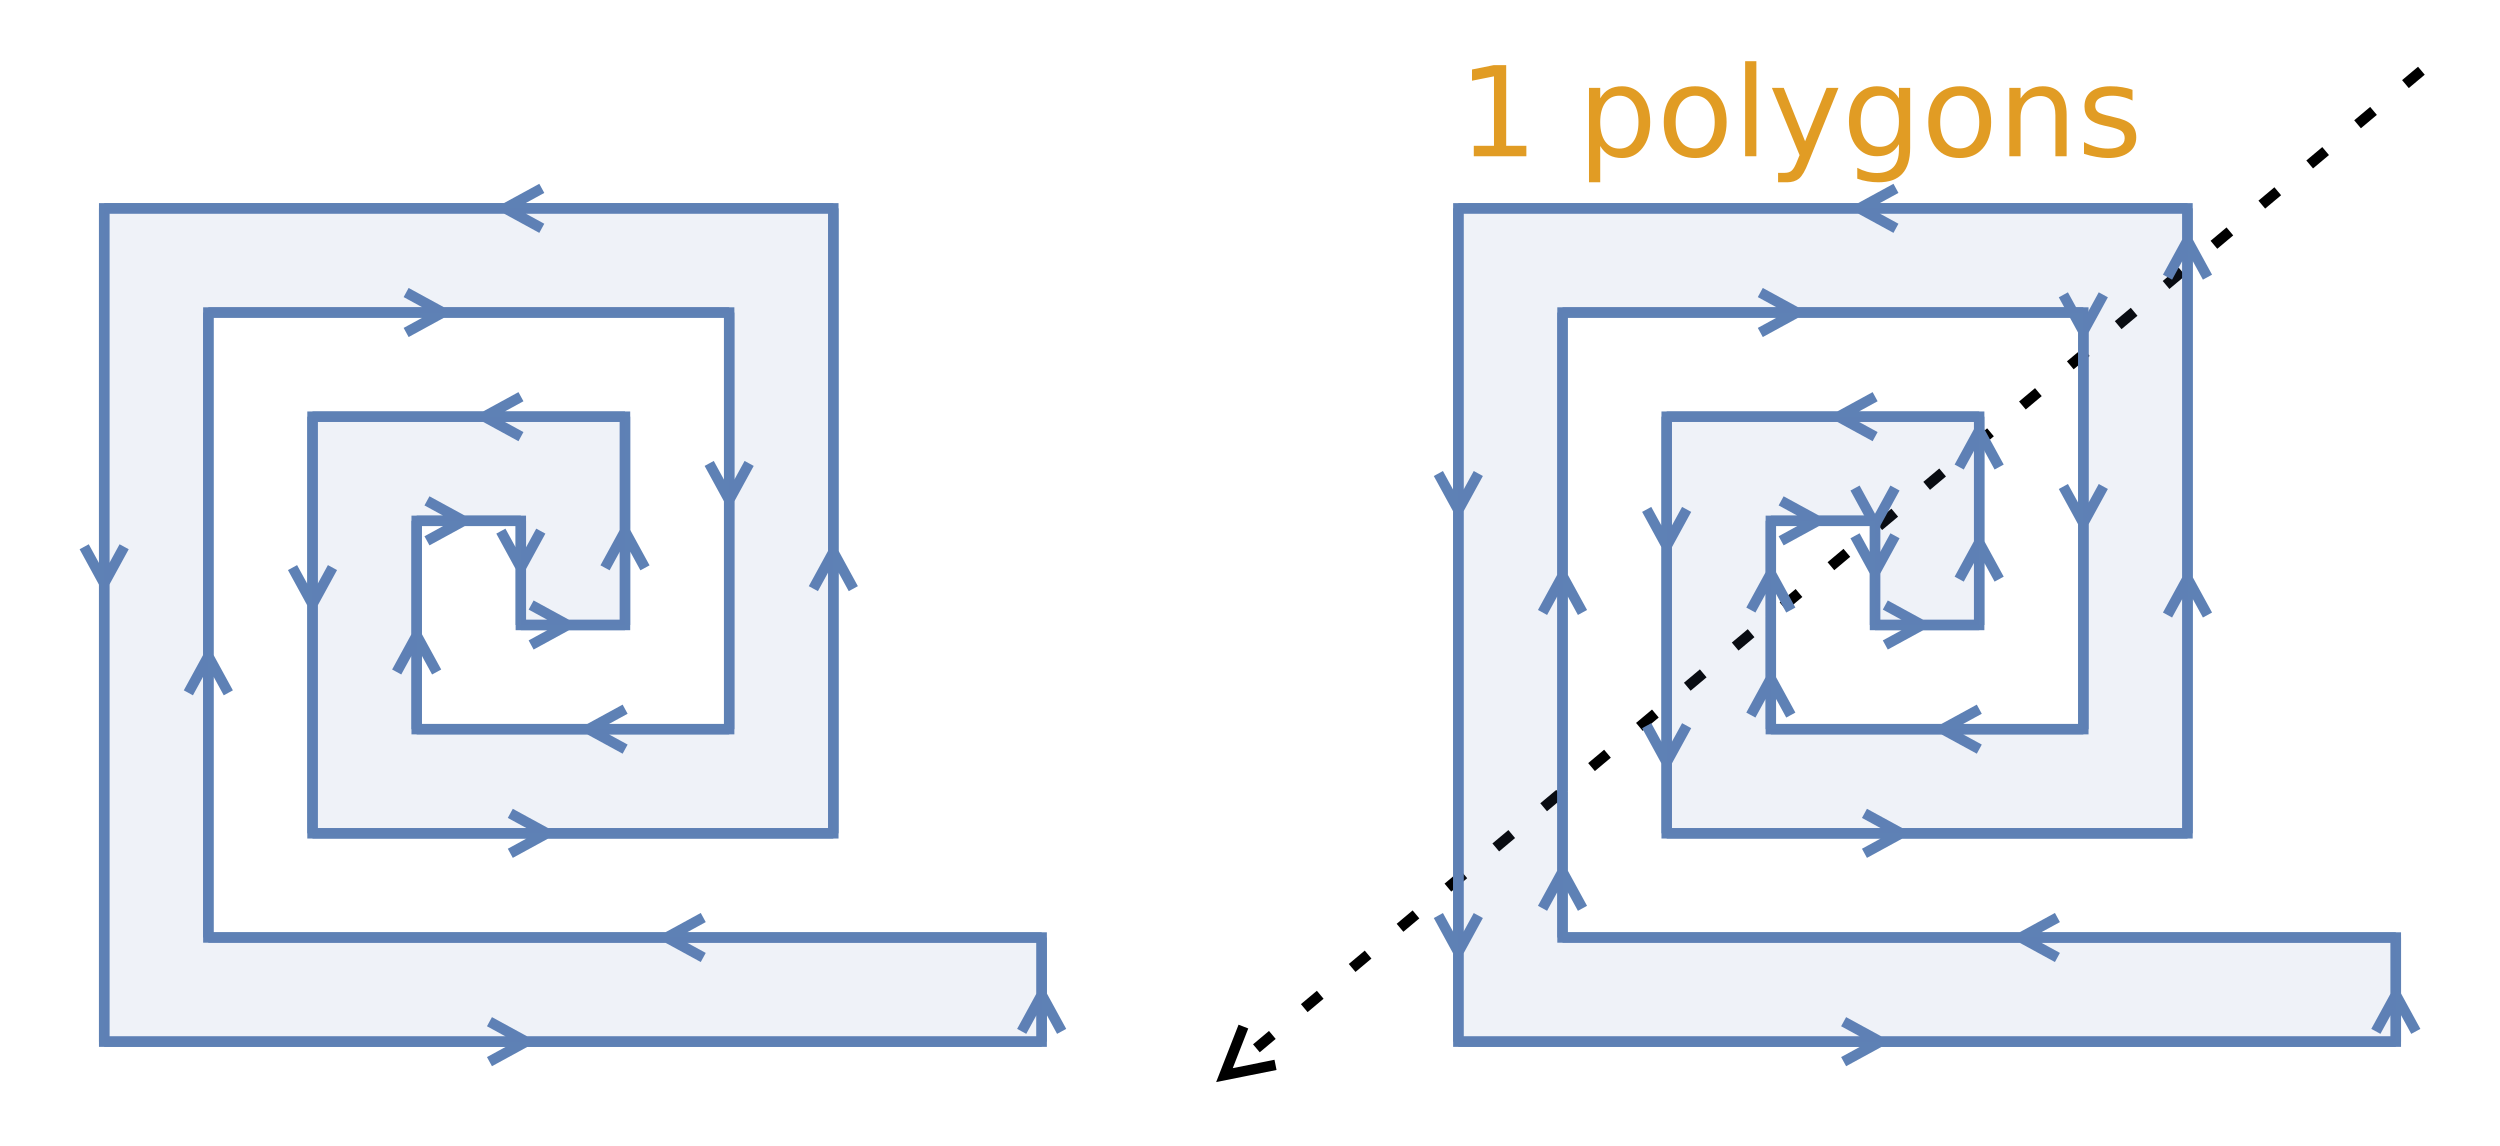
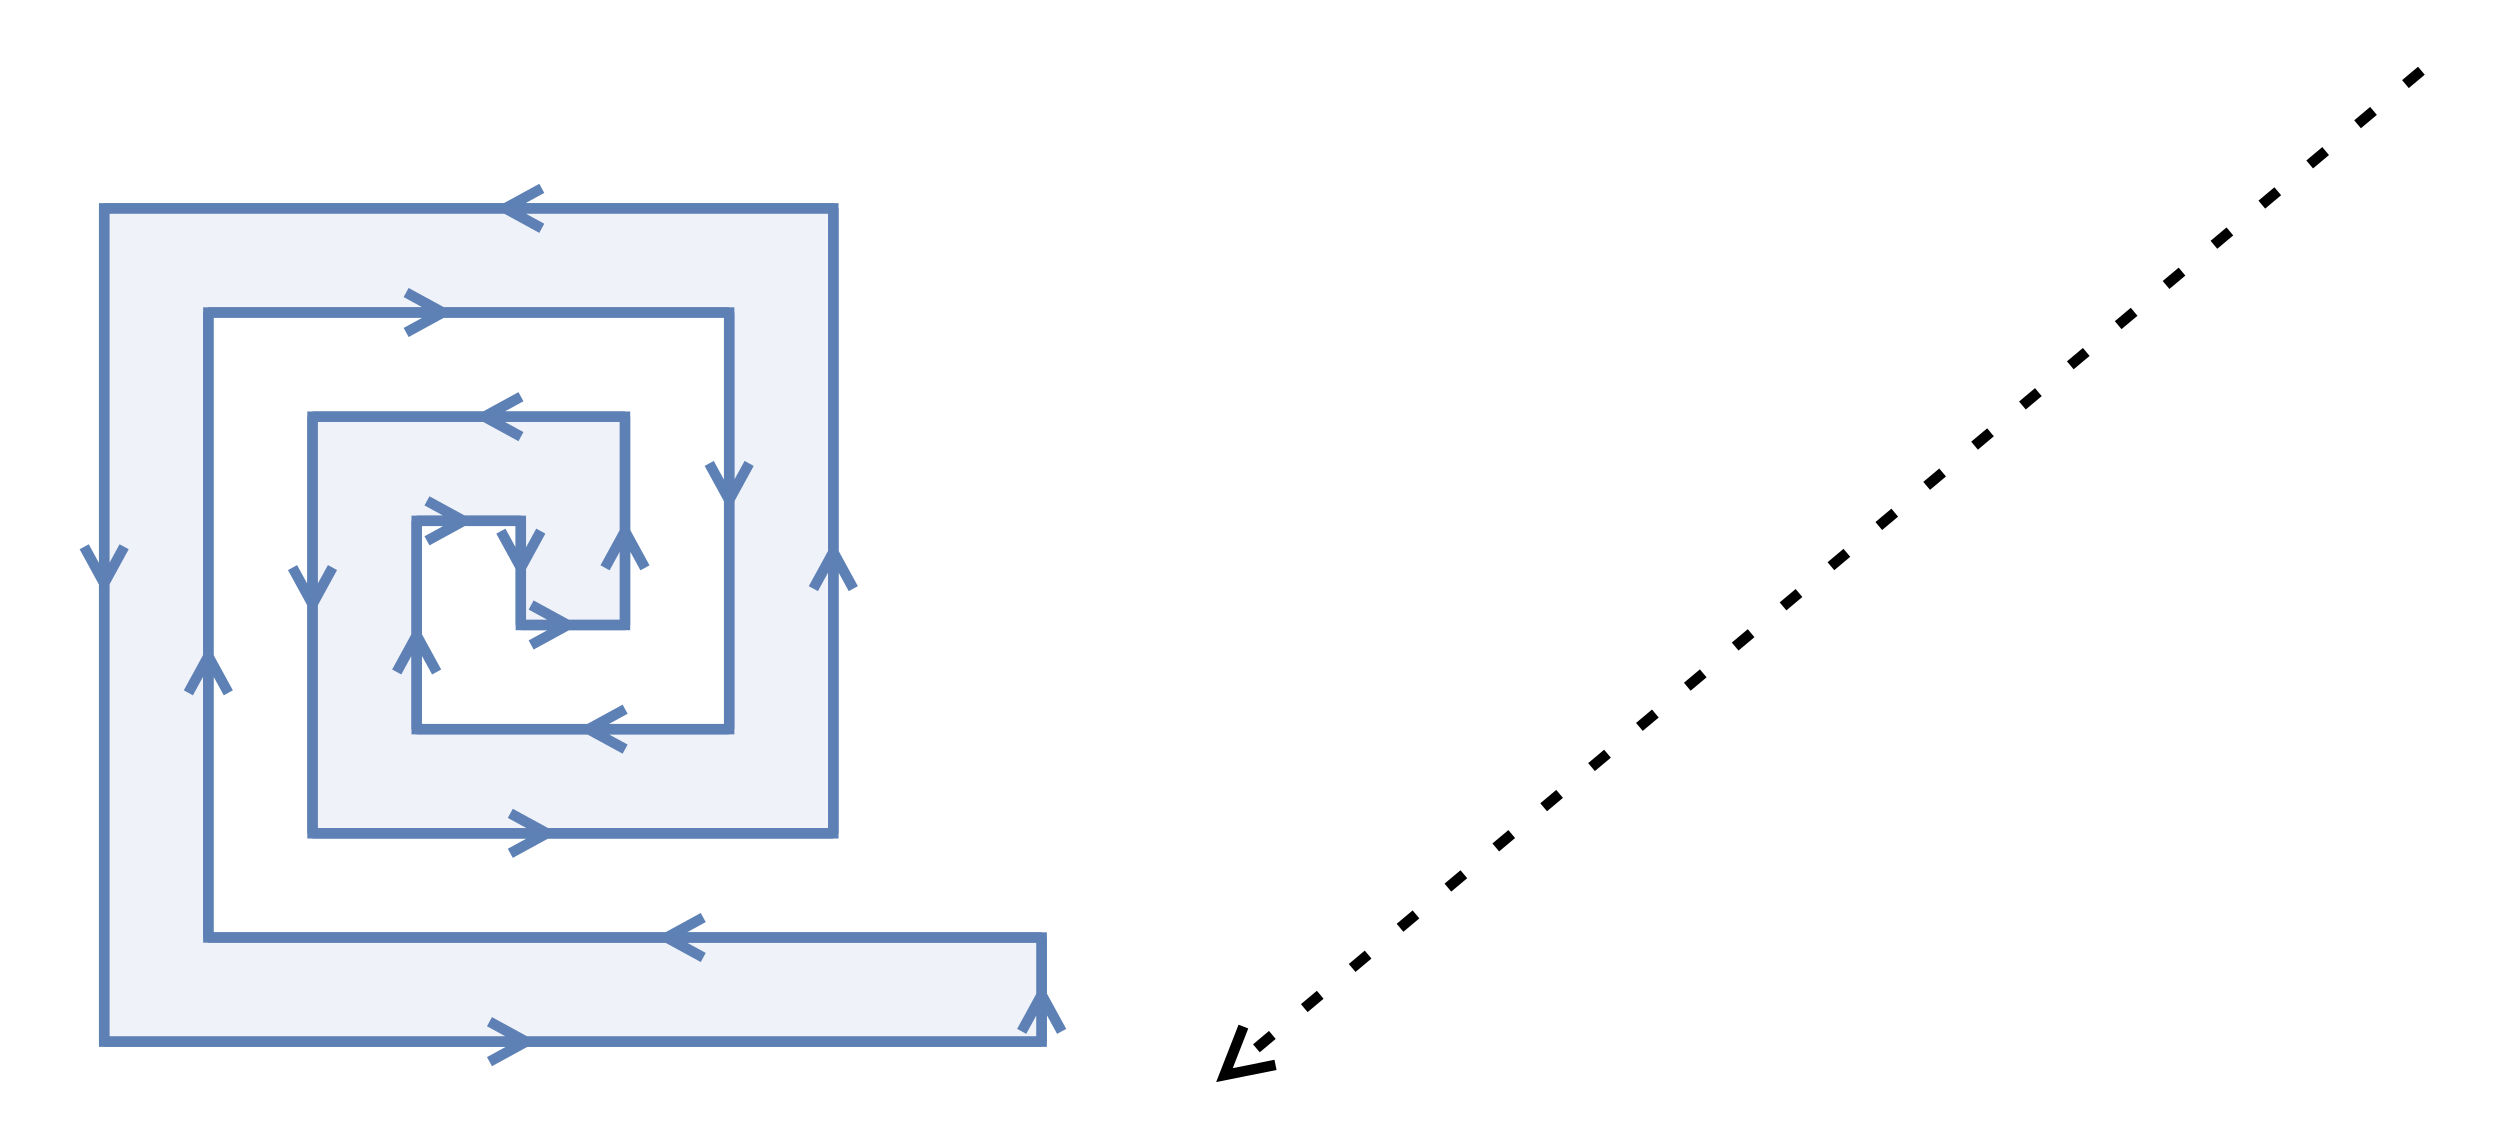
<svg xmlns="http://www.w3.org/2000/svg" xmlns:xlink="http://www.w3.org/1999/xlink" width="240pt" height="110pt" viewBox="0 0 240 110" version="1.1">
  <defs>
-     <g>
-       <symbol overflow="visible" id="glyph0-0">
-         <path style="stroke:none;" d="M 0.594 2.125 L 0.594 -8.469 L 6.594 -8.469 L 6.594 2.125 Z M 1.266 1.453 L 5.938 1.453 L 5.938 -7.781 L 1.266 -7.781 Z M 1.266 1.453 " />
-       </symbol>
-       <symbol overflow="visible" id="glyph0-1">
-         <path style="stroke:none;" d="M 1.484 -1 L 3.422 -1 L 3.422 -7.672 L 1.312 -7.25 L 1.312 -8.328 L 3.406 -8.75 L 4.594 -8.75 L 4.594 -1 L 6.531 -1 L 6.531 0 L 1.484 0 Z M 1.484 -1 " />
-       </symbol>
-       <symbol overflow="visible" id="glyph0-2">
-         <path style="stroke:none;" d="" />
-       </symbol>
-       <symbol overflow="visible" id="glyph0-3">
-         <path style="stroke:none;" d="M 2.172 -0.984 L 2.172 2.5 L 1.094 2.5 L 1.094 -6.562 L 2.172 -6.562 L 2.172 -5.562 C 2.398 -5.957 2.688 -6.25 3.031 -6.438 C 3.375 -6.625 3.785 -6.719 4.266 -6.719 C 5.066 -6.719 5.719 -6.398 6.219 -5.766 C 6.719 -5.141 6.969 -4.312 6.969 -3.281 C 6.969 -2.25 6.719 -1.414 6.219 -0.781 C 5.719 -0.145 5.066 0.172 4.266 0.172 C 3.785 0.172 3.375 0.078 3.031 -0.109 C 2.688 -0.305 2.398 -0.598 2.172 -0.984 Z M 5.844 -3.281 C 5.844 -4.07 5.676 -4.691 5.344 -5.141 C 5.02 -5.586 4.578 -5.812 4.016 -5.812 C 3.441 -5.812 2.988 -5.586 2.656 -5.141 C 2.332 -4.691 2.172 -4.07 2.172 -3.281 C 2.172 -2.488 2.332 -1.863 2.656 -1.406 C 2.988 -0.957 3.441 -0.734 4.016 -0.734 C 4.578 -0.734 5.02 -0.957 5.344 -1.406 C 5.676 -1.863 5.844 -2.488 5.844 -3.281 Z M 5.844 -3.281 " />
-       </symbol>
-       <symbol overflow="visible" id="glyph0-4">
-         <path style="stroke:none;" d="M 3.672 -5.812 C 3.098 -5.812 2.641 -5.582 2.297 -5.125 C 1.961 -4.676 1.797 -4.062 1.797 -3.281 C 1.797 -2.488 1.961 -1.867 2.297 -1.422 C 2.629 -0.973 3.086 -0.75 3.672 -0.75 C 4.242 -0.75 4.695 -0.973 5.031 -1.422 C 5.375 -1.879 5.547 -2.5 5.547 -3.281 C 5.547 -4.051 5.375 -4.664 5.031 -5.125 C 4.695 -5.582 4.242 -5.812 3.672 -5.812 Z M 3.672 -6.719 C 4.609 -6.719 5.344 -6.41 5.875 -5.797 C 6.414 -5.191 6.688 -4.352 6.688 -3.281 C 6.688 -2.207 6.414 -1.363 5.875 -0.75 C 5.344 -0.133 4.609 0.172 3.672 0.172 C 2.734 0.172 1.992 -0.133 1.453 -0.75 C 0.922 -1.363 0.656 -2.207 0.656 -3.281 C 0.656 -4.352 0.922 -5.191 1.453 -5.797 C 1.992 -6.41 2.734 -6.719 3.672 -6.719 Z M 3.672 -6.719 " />
-       </symbol>
-       <symbol overflow="visible" id="glyph0-5">
-         <path style="stroke:none;" d="M 1.125 -9.125 L 2.203 -9.125 L 2.203 0 L 1.125 0 Z M 1.125 -9.125 " />
-       </symbol>
-       <symbol overflow="visible" id="glyph0-6">
-         <path style="stroke:none;" d="M 3.859 0.609 C 3.555 1.391 3.258 1.898 2.969 2.141 C 2.676 2.379 2.289 2.5 1.812 2.5 L 0.953 2.5 L 0.953 1.594 L 1.578 1.594 C 1.879 1.594 2.109 1.52 2.266 1.375 C 2.43 1.238 2.613 0.91 2.812 0.391 L 3.016 -0.109 L 0.359 -6.562 L 1.5 -6.562 L 3.547 -1.438 L 5.609 -6.562 L 6.75 -6.562 Z M 3.859 0.609 " />
-       </symbol>
-       <symbol overflow="visible" id="glyph0-7">
-         <path style="stroke:none;" d="M 5.453 -3.359 C 5.453 -4.141 5.289 -4.742 4.969 -5.172 C 4.645 -5.598 4.191 -5.812 3.609 -5.812 C 3.035 -5.812 2.586 -5.598 2.266 -5.172 C 1.941 -4.742 1.781 -4.141 1.781 -3.359 C 1.781 -2.578 1.941 -1.973 2.266 -1.547 C 2.586 -1.117 3.035 -0.906 3.609 -0.906 C 4.191 -0.906 4.645 -1.117 4.969 -1.547 C 5.289 -1.973 5.453 -2.578 5.453 -3.359 Z M 6.531 -0.812 C 6.531 0.301 6.281 1.129 5.781 1.672 C 5.289 2.223 4.531 2.5 3.5 2.5 C 3.125 2.5 2.766 2.469 2.422 2.406 C 2.086 2.352 1.766 2.27 1.453 2.156 L 1.453 1.109 C 1.766 1.273 2.078 1.398 2.391 1.484 C 2.703 1.566 3.016 1.609 3.328 1.609 C 4.035 1.609 4.566 1.422 4.922 1.047 C 5.273 0.68 5.453 0.125 5.453 -0.625 L 5.453 -1.156 C 5.223 -0.77 4.938 -0.477 4.594 -0.281 C 4.25 -0.094 3.832 0 3.344 0 C 2.539 0 1.891 -0.305 1.391 -0.922 C 0.898 -1.535 0.656 -2.348 0.656 -3.359 C 0.656 -4.367 0.898 -5.18 1.391 -5.797 C 1.891 -6.41 2.539 -6.719 3.344 -6.719 C 3.832 -6.719 4.25 -6.617 4.594 -6.422 C 4.938 -6.234 5.223 -5.945 5.453 -5.562 L 5.453 -6.562 L 6.531 -6.562 Z M 6.531 -0.812 " />
-       </symbol>
-       <symbol overflow="visible" id="glyph0-8">
-         <path style="stroke:none;" d="M 6.594 -3.969 L 6.594 0 L 5.516 0 L 5.516 -3.922 C 5.516 -4.547 5.391 -5.008 5.141 -5.312 C 4.898 -5.625 4.539 -5.781 4.062 -5.781 C 3.477 -5.781 3.016 -5.594 2.672 -5.219 C 2.336 -4.852 2.172 -4.348 2.172 -3.703 L 2.172 0 L 1.094 0 L 1.094 -6.562 L 2.172 -6.562 L 2.172 -5.547 C 2.43 -5.941 2.734 -6.234 3.078 -6.422 C 3.43 -6.617 3.836 -6.719 4.297 -6.719 C 5.047 -6.719 5.613 -6.484 6 -6.016 C 6.395 -5.555 6.594 -4.875 6.594 -3.969 Z M 6.594 -3.969 " />
-       </symbol>
-       <symbol overflow="visible" id="glyph0-9">
-         <path style="stroke:none;" d="M 5.312 -6.375 L 5.312 -5.344 C 5.008 -5.5 4.691 -5.613 4.359 -5.688 C 4.035 -5.77 3.695 -5.812 3.344 -5.812 C 2.812 -5.812 2.41 -5.727 2.141 -5.562 C 1.867 -5.406 1.734 -5.16 1.734 -4.828 C 1.734 -4.578 1.828 -4.379 2.016 -4.234 C 2.211 -4.098 2.602 -3.969 3.188 -3.844 L 3.547 -3.75 C 4.316 -3.594 4.863 -3.363 5.188 -3.062 C 5.508 -2.758 5.672 -2.344 5.672 -1.812 C 5.672 -1.195 5.426 -0.711 4.938 -0.359 C 4.457 -0.004 3.797 0.172 2.953 0.172 C 2.598 0.172 2.227 0.133 1.844 0.062 C 1.469 0 1.07 -0.098 0.656 -0.234 L 0.656 -1.359 C 1.051 -1.148 1.441 -0.992 1.828 -0.891 C 2.211 -0.785 2.598 -0.734 2.984 -0.734 C 3.484 -0.734 3.867 -0.816 4.141 -0.984 C 4.422 -1.16 4.562 -1.41 4.562 -1.734 C 4.562 -2.023 4.461 -2.25 4.266 -2.406 C 4.066 -2.562 3.633 -2.711 2.969 -2.859 L 2.594 -2.938 C 1.926 -3.082 1.441 -3.301 1.141 -3.594 C 0.848 -3.883 0.703 -4.281 0.703 -4.781 C 0.703 -5.406 0.922 -5.883 1.359 -6.219 C 1.797 -6.551 2.414 -6.719 3.219 -6.719 C 3.613 -6.719 3.988 -6.688 4.344 -6.625 C 4.695 -6.57 5.02 -6.488 5.312 -6.375 Z M 5.312 -6.375 " />
-       </symbol>
-     </g>
    <clipPath id="clip1">
      <rect width="240" height="110" />
    </clipPath>
    <g id="surface_0" clip-path="url(#clip1)">
      <path style="fill:none;stroke-width:1;stroke-linecap:butt;stroke-linejoin:miter;stroke:rgb(36.842%,50.678%,70.98%);stroke-opacity:1;stroke-miterlimit:10;" d="M 50 60 L 60 60 M 50.988 58.082 L 54.5 60 L 50.988 61.918 " />
      <path style="fill:none;stroke-width:1;stroke-linecap:butt;stroke-linejoin:miter;stroke:rgb(36.842%,50.678%,70.98%);stroke-opacity:1;stroke-miterlimit:10;" d="M 60 60 L 60 40 M 58.082 54.512 L 60 51 L 61.918 54.512 " />
      <path style="fill:none;stroke-width:1;stroke-linecap:butt;stroke-linejoin:miter;stroke:rgb(36.842%,50.678%,70.98%);stroke-opacity:1;stroke-miterlimit:10;" d="M 60 40 L 30 40 M 50.012 41.918 L 46.5 40 L 50.012 38.082 " />
      <path style="fill:none;stroke-width:1;stroke-linecap:butt;stroke-linejoin:miter;stroke:rgb(36.842%,50.678%,70.98%);stroke-opacity:1;stroke-miterlimit:10;" d="M 30 40 L 30 80 M 31.918 54.488 L 30 58 L 28.082 54.488 " />
      <path style="fill:none;stroke-width:1;stroke-linecap:butt;stroke-linejoin:miter;stroke:rgb(36.842%,50.678%,70.98%);stroke-opacity:1;stroke-miterlimit:10;" d="M 30 80 L 80 80 M 48.988 78.082 L 52.5 80 L 48.988 81.918 " />
      <path style="fill:none;stroke-width:1;stroke-linecap:butt;stroke-linejoin:miter;stroke:rgb(36.842%,50.678%,70.98%);stroke-opacity:1;stroke-miterlimit:10;" d="M 80 80 L 80 20 M 78.082 56.512 L 80 53 L 81.918 56.512 " />
      <path style="fill:none;stroke-width:1;stroke-linecap:butt;stroke-linejoin:miter;stroke:rgb(36.842%,50.678%,70.98%);stroke-opacity:1;stroke-miterlimit:10;" d="M 80 20 L 10 20 M 52.012 21.918 L 48.5 20 L 52.012 18.082 " />
      <path style="fill:none;stroke-width:1;stroke-linecap:butt;stroke-linejoin:miter;stroke:rgb(36.842%,50.678%,70.98%);stroke-opacity:1;stroke-miterlimit:10;" d="M 10 20 L 10 100 M 11.918 52.488 L 10 56 L 8.082 52.488 " />
      <path style="fill:none;stroke-width:1;stroke-linecap:butt;stroke-linejoin:miter;stroke:rgb(36.842%,50.678%,70.98%);stroke-opacity:1;stroke-miterlimit:10;" d="M 10 100 L 100 100 M 46.988 98.082 L 50.5 100 L 46.988 101.918 " />
      <path style="fill:none;stroke-width:1;stroke-linecap:butt;stroke-linejoin:miter;stroke:rgb(36.842%,50.678%,70.98%);stroke-opacity:1;stroke-miterlimit:10;" d="M 100 100 L 100 90 M 98.082 99.012 L 100 95.5 L 101.918 99.012 " />
      <path style="fill:none;stroke-width:1;stroke-linecap:butt;stroke-linejoin:miter;stroke:rgb(36.842%,50.678%,70.98%);stroke-opacity:1;stroke-miterlimit:10;" d="M 100 90 L 20 90 M 67.512 91.918 L 64 90 L 67.512 88.082 " />
      <path style="fill:none;stroke-width:1;stroke-linecap:butt;stroke-linejoin:miter;stroke:rgb(36.842%,50.678%,70.98%);stroke-opacity:1;stroke-miterlimit:10;" d="M 20 90 L 20 30 M 18.082 66.512 L 20 63 L 21.918 66.512 " />
      <path style="fill:none;stroke-width:1;stroke-linecap:butt;stroke-linejoin:miter;stroke:rgb(36.842%,50.678%,70.98%);stroke-opacity:1;stroke-miterlimit:10;" d="M 20 30 L 70 30 M 38.988 28.082 L 42.5 30 L 38.988 31.918 " />
      <path style="fill:none;stroke-width:1;stroke-linecap:butt;stroke-linejoin:miter;stroke:rgb(36.842%,50.678%,70.98%);stroke-opacity:1;stroke-miterlimit:10;" d="M 70 30 L 70 70 M 71.918 44.488 L 70 48 L 68.082 44.488 " />
      <path style="fill:none;stroke-width:1;stroke-linecap:butt;stroke-linejoin:miter;stroke:rgb(36.842%,50.678%,70.98%);stroke-opacity:1;stroke-miterlimit:10;" d="M 70 70 L 40 70 M 60.012 71.918 L 56.5 70 L 60.012 68.082 " />
      <path style="fill:none;stroke-width:1;stroke-linecap:butt;stroke-linejoin:miter;stroke:rgb(36.842%,50.678%,70.98%);stroke-opacity:1;stroke-miterlimit:10;" d="M 40 70 L 40 50 M 38.082 64.512 L 40 61 L 41.918 64.512 " />
      <path style="fill:none;stroke-width:1;stroke-linecap:butt;stroke-linejoin:miter;stroke:rgb(36.842%,50.678%,70.98%);stroke-opacity:1;stroke-miterlimit:10;" d="M 40 50 L 50 50 M 40.988 48.082 L 44.5 50 L 40.988 51.918 " />
      <path style="fill:none;stroke-width:1;stroke-linecap:butt;stroke-linejoin:miter;stroke:rgb(36.842%,50.678%,70.98%);stroke-opacity:1;stroke-miterlimit:10;" d="M 50 50 L 50 60 M 51.918 50.988 L 50 54.5 L 48.082 50.988 " />
      <path style="fill:none;stroke-width:1;stroke-linecap:butt;stroke-linejoin:miter;stroke:rgb(36.842%,50.678%,70.98%);stroke-opacity:1;stroke-miterlimit:10;" d="M 50 60 L 60 60 L 60 40 L 30 40 L 30 80 L 80 80 L 80 20 L 10 20 L 10 100 L 100 100 L 100 90 L 20 90 L 20 30 L 70 30 L 70 70 L 40 70 L 40 50 L 50 50 Z M 50 60 " />
      <path style=" stroke:none;fill-rule:nonzero;fill:rgb(36.842%,50.678%,70.98%);fill-opacity:0.1;" d="M 50 60 L 60 60 L 60 40 L 30 40 L 30 80 L 80 80 L 80 20 L 10 20 L 10 100 L 100 100 L 100 90 L 20 90 L 20 30 L 70 30 L 70 70 L 40 70 L 40 50 L 50 50 Z M 50 60 " />
    </g>
-     <clipPath id="clip2">
-       <rect width="240" height="110" />
-     </clipPath>
-     <g id="surface_1" clip-path="url(#clip2)">
-       <path style="fill:none;stroke-width:1;stroke-linecap:butt;stroke-linejoin:miter;stroke:rgb(36.842%,50.678%,70.98%);stroke-opacity:1;stroke-miterlimit:10;" d="M 140 84.367 L 140 100 M 141.918 87.891 L 140 91.402 L 138.082 87.891 " />
-       <path style="fill:none;stroke-width:1;stroke-linecap:butt;stroke-linejoin:miter;stroke:rgb(36.842%,50.678%,70.98%);stroke-opacity:1;stroke-miterlimit:10;" d="M 140 100 L 230 100 M 176.988 98.082 L 180.5 100 L 176.988 101.918 " />
-       <path style="fill:none;stroke-width:1;stroke-linecap:butt;stroke-linejoin:miter;stroke:rgb(36.842%,50.678%,70.98%);stroke-opacity:1;stroke-miterlimit:10;" d="M 230 100 L 230 90 M 228.082 99.012 L 230 95.5 L 231.918 99.012 " />
-       <path style="fill:none;stroke-width:1;stroke-linecap:butt;stroke-linejoin:miter;stroke:rgb(36.842%,50.678%,70.98%);stroke-opacity:1;stroke-miterlimit:10;" d="M 230 90 L 150 90 M 197.512 91.918 L 194 90 L 197.512 88.082 " />
-       <path style="fill:none;stroke-width:1;stroke-linecap:butt;stroke-linejoin:miter;stroke:rgb(36.842%,50.678%,70.98%);stroke-opacity:1;stroke-miterlimit:10;" d="M 150 90 L 150 75.977 M 148.082 87.199 L 150 83.691 L 151.918 87.199 " />
-       <path style="fill:none;stroke-width:1;stroke-linecap:butt;stroke-linejoin:miter;stroke:rgb(36.842%,50.678%,70.98%);stroke-opacity:1;stroke-miterlimit:10;" d="M 150 75.977 L 150 30 M 148.082 58.797 L 150 55.289 L 151.918 58.797 " />
-       <path style="fill:none;stroke-width:1;stroke-linecap:butt;stroke-linejoin:miter;stroke:rgb(36.842%,50.678%,70.98%);stroke-opacity:1;stroke-miterlimit:10;" d="M 150 30 L 200 30 M 168.988 28.082 L 172.5 30 L 168.988 31.918 " />
-       <path style="fill:none;stroke-width:1;stroke-linecap:butt;stroke-linejoin:miter;stroke:rgb(36.842%,50.678%,70.98%);stroke-opacity:1;stroke-miterlimit:10;" d="M 200 30 L 200 34.023 M 201.918 28.301 L 200 31.809 L 198.082 28.301 " />
-       <path style="fill:none;stroke-width:1;stroke-linecap:butt;stroke-linejoin:miter;stroke:rgb(36.842%,50.678%,70.98%);stroke-opacity:1;stroke-miterlimit:10;" d="M 200 34.023 L 200 70 M 201.918 46.703 L 200 50.211 L 198.082 46.703 " />
-       <path style="fill:none;stroke-width:1;stroke-linecap:butt;stroke-linejoin:miter;stroke:rgb(36.842%,50.678%,70.98%);stroke-opacity:1;stroke-miterlimit:10;" d="M 200 70 L 170 70 M 190.012 71.918 L 186.5 70 L 190.012 68.082 " />
-       <path style="fill:none;stroke-width:1;stroke-linecap:butt;stroke-linejoin:miter;stroke:rgb(36.842%,50.678%,70.98%);stroke-opacity:1;stroke-miterlimit:10;" d="M 170 70 L 170 59.195 M 168.082 68.648 L 170 65.137 L 171.918 68.648 " />
-       <path style="fill:none;stroke-width:1;stroke-linecap:butt;stroke-linejoin:miter;stroke:rgb(36.842%,50.678%,70.98%);stroke-opacity:1;stroke-miterlimit:10;" d="M 170 59.195 L 170 50 M 168.082 58.566 L 170 55.059 L 171.918 58.566 " />
-       <path style="fill:none;stroke-width:1;stroke-linecap:butt;stroke-linejoin:miter;stroke:rgb(36.842%,50.678%,70.98%);stroke-opacity:1;stroke-miterlimit:10;" d="M 170 50 L 180 50 M 170.988 48.082 L 174.5 50 L 170.988 51.918 " />
-       <path style="fill:none;stroke-width:1;stroke-linecap:butt;stroke-linejoin:miter;stroke:rgb(36.842%,50.678%,70.98%);stroke-opacity:1;stroke-miterlimit:10;" d="M 180 50 L 180 50.805 M 181.918 46.852 L 180 50.363 L 178.082 46.852 " />
-       <path style="fill:none;stroke-width:1;stroke-linecap:butt;stroke-linejoin:miter;stroke:rgb(36.842%,50.678%,70.98%);stroke-opacity:1;stroke-miterlimit:10;" d="M 180 50.805 L 180 60 M 181.918 51.434 L 180 54.941 L 178.082 51.434 " />
-       <path style="fill:none;stroke-width:1;stroke-linecap:butt;stroke-linejoin:miter;stroke:rgb(36.842%,50.678%,70.98%);stroke-opacity:1;stroke-miterlimit:10;" d="M 180 60 L 190 60 M 180.988 58.082 L 184.5 60 L 180.988 61.918 " />
-       <path style="fill:none;stroke-width:1;stroke-linecap:butt;stroke-linejoin:miter;stroke:rgb(36.842%,50.678%,70.98%);stroke-opacity:1;stroke-miterlimit:10;" d="M 190 60 L 190 42.414 M 188.082 55.598 L 190 52.086 L 191.918 55.598 " />
-       <path style="fill:none;stroke-width:1;stroke-linecap:butt;stroke-linejoin:miter;stroke:rgb(36.842%,50.678%,70.98%);stroke-opacity:1;stroke-miterlimit:10;" d="M 190 42.414 L 190 40 M 188.082 44.836 L 190 41.328 L 191.918 44.836 " />
-       <path style="fill:none;stroke-width:1;stroke-linecap:butt;stroke-linejoin:miter;stroke:rgb(36.842%,50.678%,70.98%);stroke-opacity:1;stroke-miterlimit:10;" d="M 190 40 L 160 40 M 180.012 41.918 L 176.5 40 L 180.012 38.082 " />
-       <path style="fill:none;stroke-width:1;stroke-linecap:butt;stroke-linejoin:miter;stroke:rgb(36.842%,50.678%,70.98%);stroke-opacity:1;stroke-miterlimit:10;" d="M 160 40 L 160 67.586 M 161.918 48.902 L 160 52.414 L 158.082 48.902 " />
-       <path style="fill:none;stroke-width:1;stroke-linecap:butt;stroke-linejoin:miter;stroke:rgb(36.842%,50.678%,70.98%);stroke-opacity:1;stroke-miterlimit:10;" d="M 160 67.586 L 160 80 M 161.918 69.664 L 160 73.172 L 158.082 69.664 " />
-       <path style="fill:none;stroke-width:1;stroke-linecap:butt;stroke-linejoin:miter;stroke:rgb(36.842%,50.678%,70.98%);stroke-opacity:1;stroke-miterlimit:10;" d="M 160 80 L 210 80 M 178.988 78.082 L 182.5 80 L 178.988 81.918 " />
-       <path style="fill:none;stroke-width:1;stroke-linecap:butt;stroke-linejoin:miter;stroke:rgb(36.842%,50.678%,70.98%);stroke-opacity:1;stroke-miterlimit:10;" d="M 210 80 L 210 25.633 M 208.082 59.043 L 210 55.535 L 211.918 59.043 " />
-       <path style="fill:none;stroke-width:1;stroke-linecap:butt;stroke-linejoin:miter;stroke:rgb(36.842%,50.678%,70.98%);stroke-opacity:1;stroke-miterlimit:10;" d="M 210 25.633 L 210 20 M 208.082 26.609 L 210 23.098 L 211.918 26.609 " />
-       <path style="fill:none;stroke-width:1;stroke-linecap:butt;stroke-linejoin:miter;stroke:rgb(36.842%,50.678%,70.98%);stroke-opacity:1;stroke-miterlimit:10;" d="M 210 20 L 140 20 M 182.012 21.918 L 178.5 20 L 182.012 18.082 " />
-       <path style="fill:none;stroke-width:1;stroke-linecap:butt;stroke-linejoin:miter;stroke:rgb(36.842%,50.678%,70.98%);stroke-opacity:1;stroke-miterlimit:10;" d="M 140 20 L 140 84.367 M 141.918 45.457 L 140 48.965 L 138.082 45.457 " />
-       <path style="fill:none;stroke-width:1;stroke-linecap:butt;stroke-linejoin:miter;stroke:rgb(36.842%,50.678%,70.98%);stroke-opacity:1;stroke-miterlimit:10;" d="M 140 84.367 L 140 100 L 230 100 L 230 90 L 150 90 L 150 30 L 200 30 L 200 70 L 170 70 L 170 50 L 180 50 L 180 60 L 190 60 L 190 40 L 160 40 L 160 80 L 210 80 L 210 20 L 140 20 Z M 140 84.367 " />
-       <path style=" stroke:none;fill-rule:nonzero;fill:rgb(36.842%,50.678%,70.98%);fill-opacity:0.1;" d="M 140 84.367 L 140 100 L 230 100 L 230 90 L 150 90 L 150 30 L 200 30 L 200 70 L 170 70 L 170 50 L 180 50 L 180 60 L 190 60 L 190 40 L 160 40 L 160 80 L 210 80 L 210 20 L 140 20 Z M 140 84.367 " />
-     </g>
  </defs>
  <g id="3_complicated">
    <path style="fill:none;stroke-width:1;stroke-linecap:butt;stroke-linejoin:miter;stroke:rgb(0%,0%,0%);stroke-opacity:1;stroke-dasharray:2,4;stroke-miterlimit:10;" d="M 232.453 6.789 L 117.547 103.211 " />
    <path style="fill:none;stroke-width:1;stroke-linecap:butt;stroke-linejoin:miter;stroke:rgb(0%,0%,0%);stroke-opacity:1;stroke-miterlimit:10;" d="M 122.449 102.227 L 117.547 103.211 L 119.367 98.551 " />
    <use xlink:href="#surface_0" />
-     <use xlink:href="#surface_1" />
-     <g style="fill:rgb(88.072%,61.104%,14.205%);fill-opacity:1;">
-       <use xlink:href="#glyph0-1" x="140" y="15" />
-       <use xlink:href="#glyph0-2" x="147.635" y="15" />
-       <use xlink:href="#glyph0-3" x="151.449" y="15" />
-       <use xlink:href="#glyph0-4" x="159.066" y="15" />
-       <use xlink:href="#glyph0-5" x="166.408" y="15" />
-       <use xlink:href="#glyph0-6" x="169.742" y="15" />
-       <use xlink:href="#glyph0-7" x="176.844" y="15" />
-       <use xlink:href="#glyph0-4" x="184.461" y="15" />
-       <use xlink:href="#glyph0-8" x="191.803" y="15" />
-       <use xlink:href="#glyph0-9" x="199.408" y="15" />
-     </g>
  </g>
</svg>
